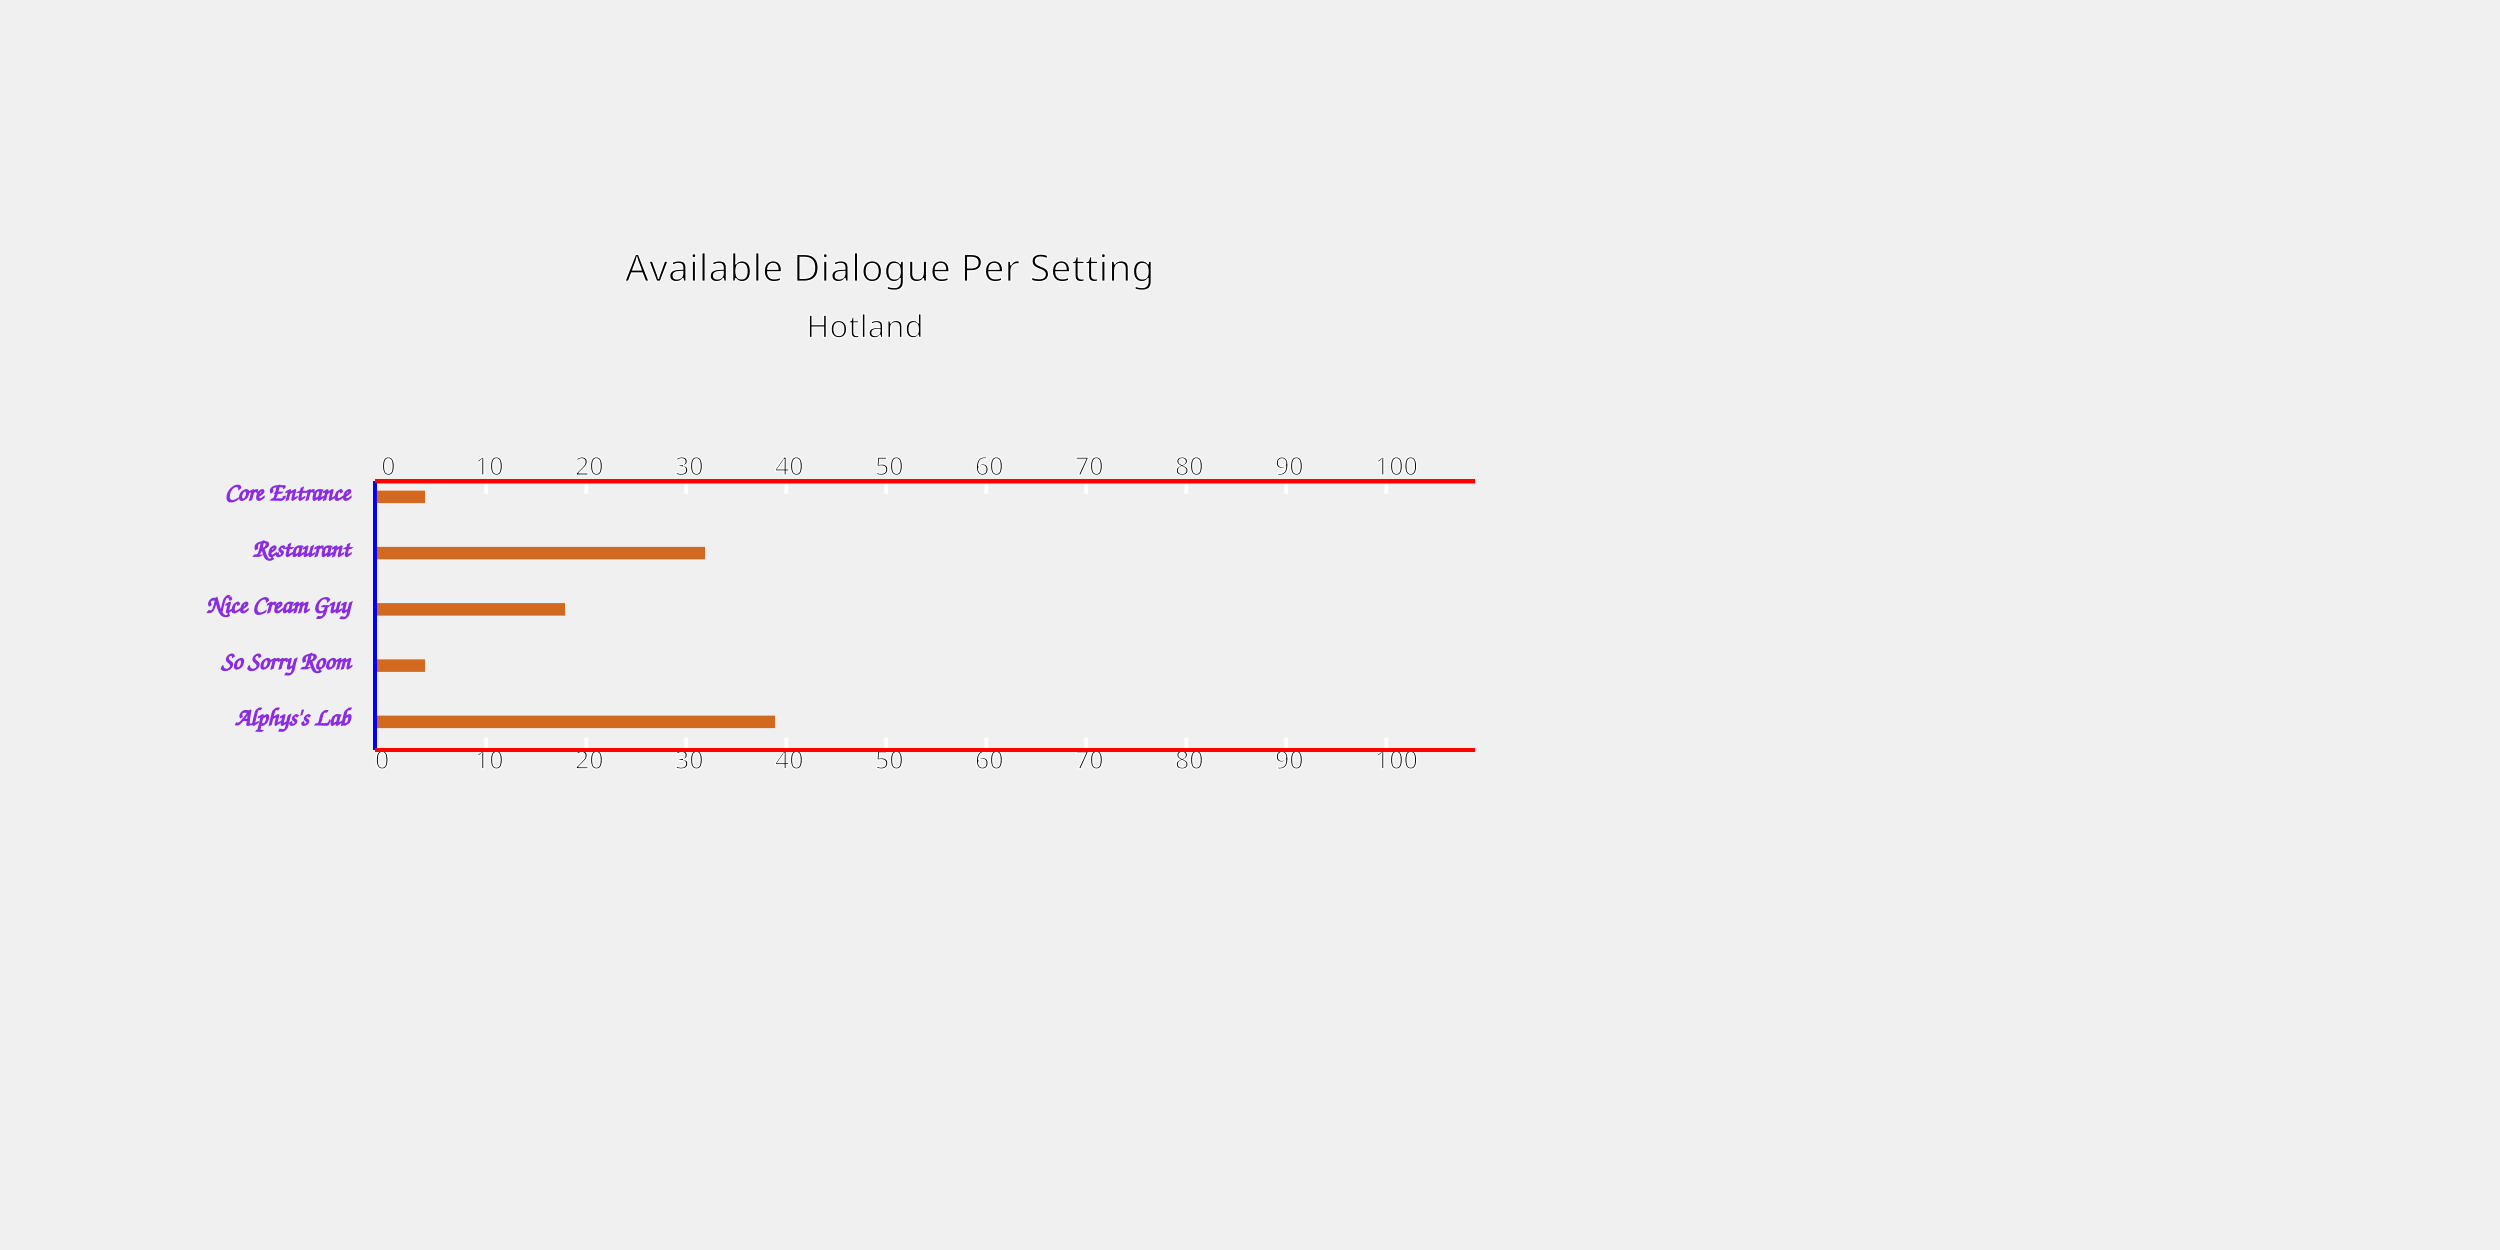
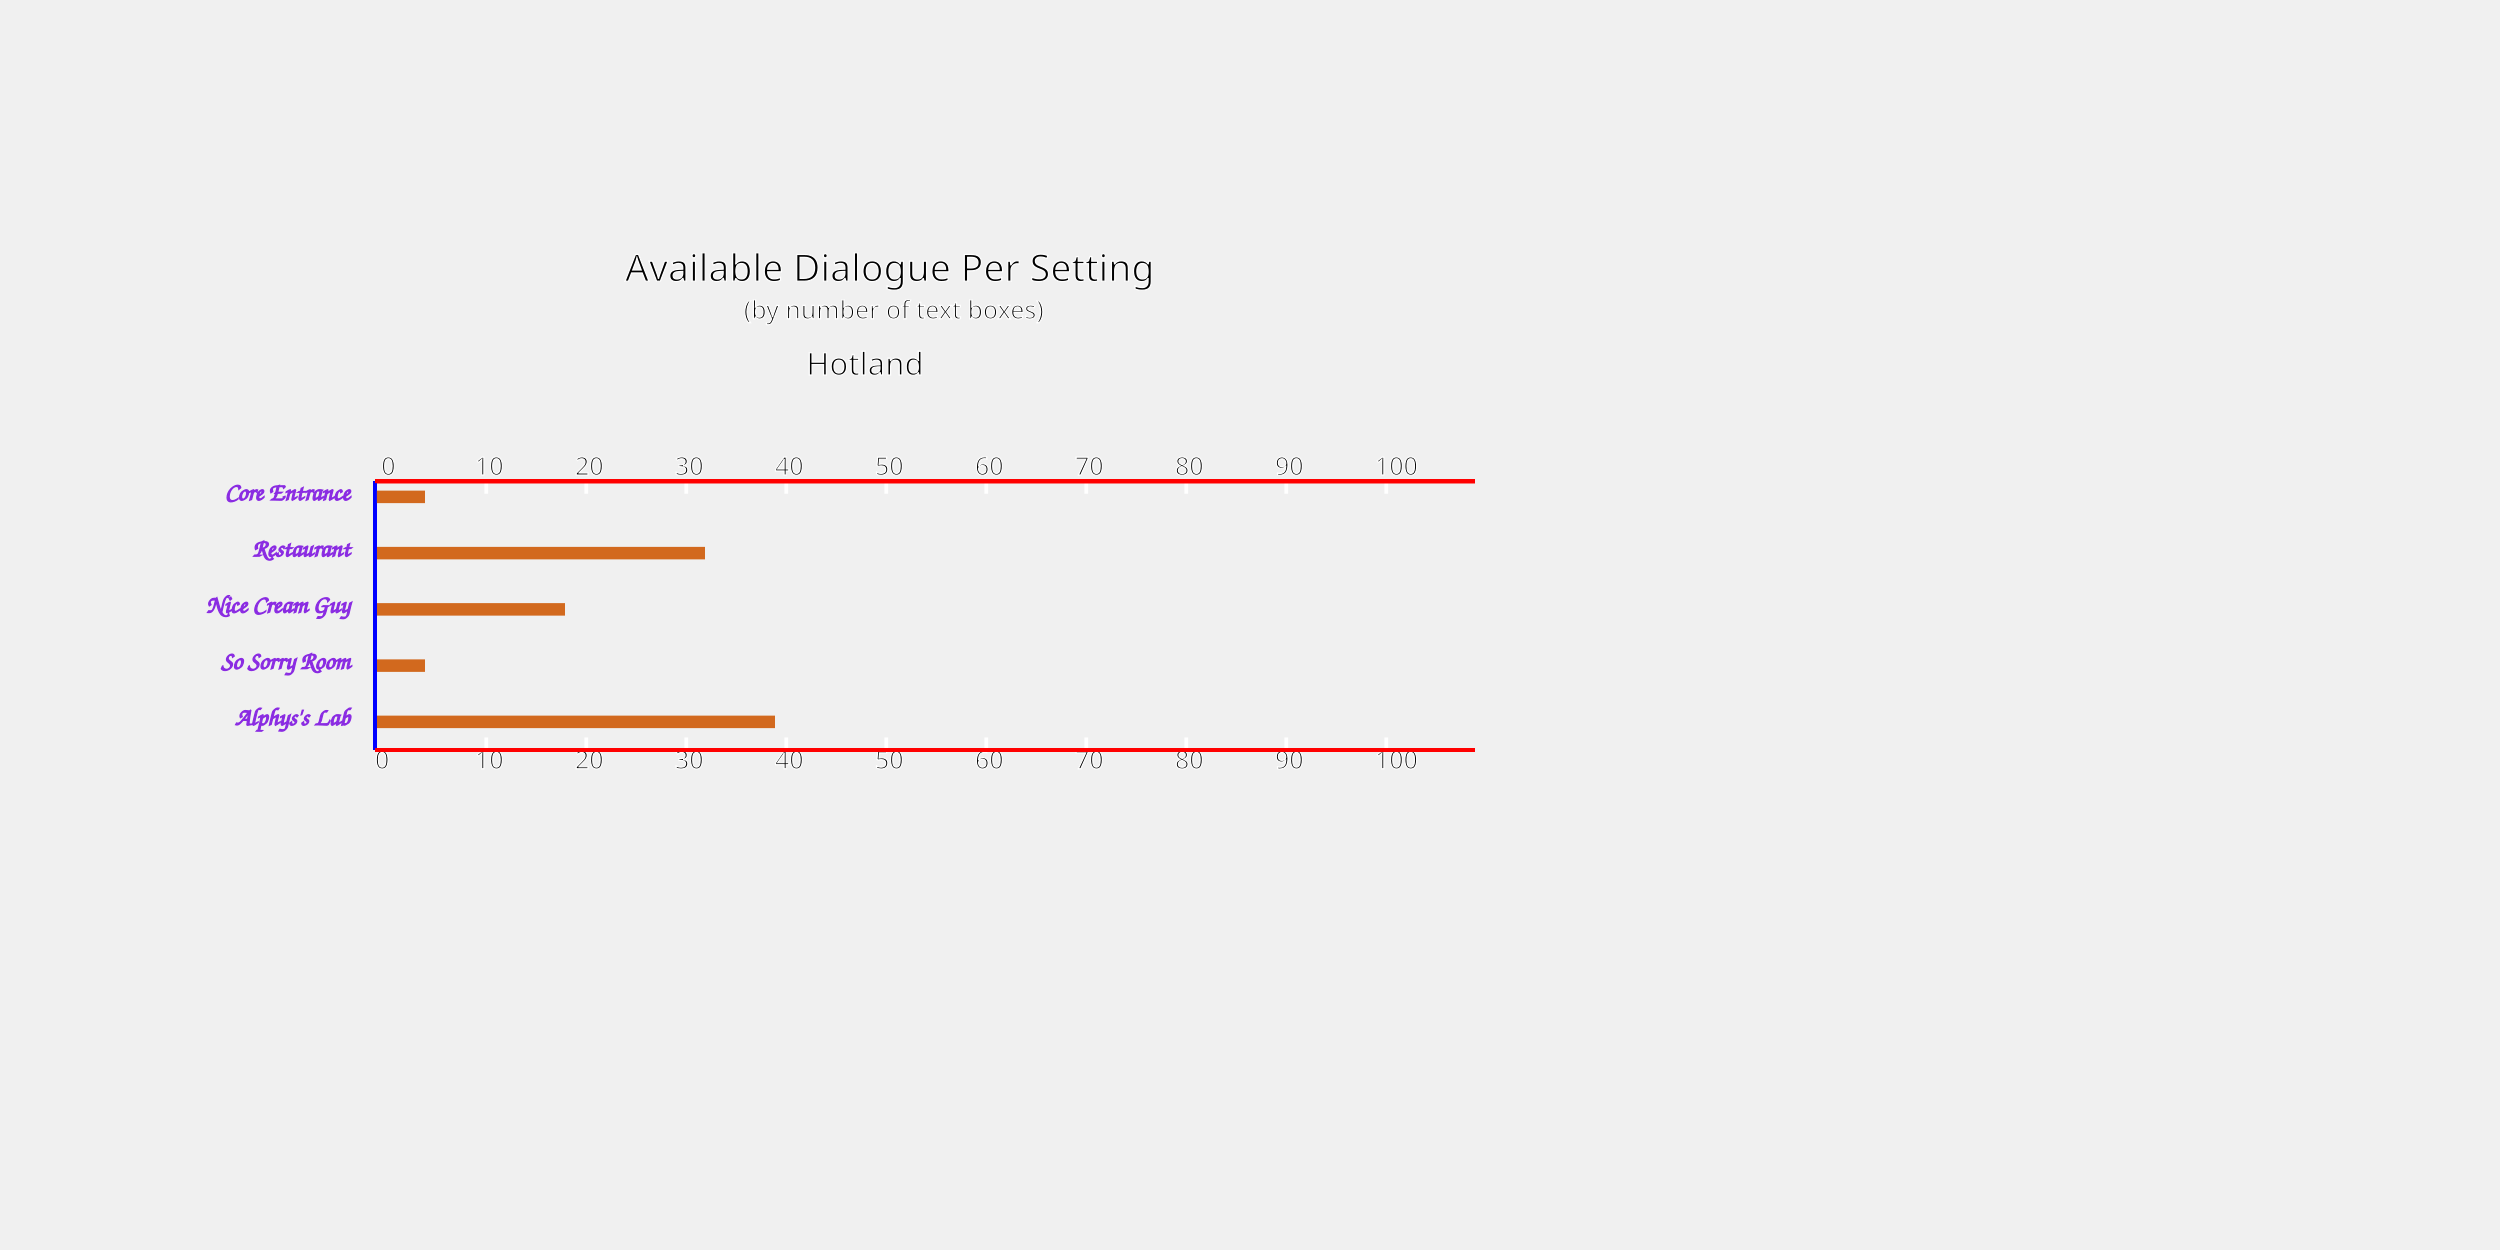
<svg xmlns="http://www.w3.org/2000/svg" width="2000" height="1000" style="background-color: black;">
  <g transform="translate(300, 600)">
    <text x="0" y="15" font-size="20" font-family="papyrus" stroke="white">0</text>
    <text x="80" y="15" font-size="20" font-family="papyrus" stroke="white">10</text>
    <line x1="89" x2="89" y1="0" y2="-10" stroke-width="3" stroke="white" />
    <text x="160" y="15" font-size="20" font-family="papyrus" stroke="white">20</text>
    <line x1="169" x2="169" y1="0" y2="-10" stroke-width="3" stroke="white" />
    <text x="240" y="15" font-size="20" font-family="papyrus" stroke="white">30</text>
    <line x1="249" x2="249" y1="0" y2="-10" stroke-width="3" stroke="white" />
    <text x="320" y="15" font-size="20" font-family="papyrus" stroke="white">40</text>
    <line x1="329" x2="329" y1="0" y2="-10" stroke-width="3" stroke="white" />
    <text x="400" y="15" font-size="20" font-family="papyrus" stroke="white">50</text>
    <line x1="409" x2="409" y1="0" y2="-10" stroke-width="3" stroke="white" />
    <text x="480" y="15" font-size="20" font-family="papyrus" stroke="white">60</text>
    <line x1="489" x2="489" y1="0" y2="-10" stroke-width="3" stroke="white" />
    <text x="560" y="15" font-size="20" font-family="papyrus" stroke="white">70</text>
    <line x1="569" x2="569" y1="0" y2="-10" stroke-width="3" stroke="white" />
    <text x="640" y="15" font-size="20" font-family="papyrus" stroke="white">80</text>
    <line x1="649" x2="649" y1="0" y2="-10" stroke-width="3" stroke="white" />
    <text x="720" y="15" font-size="20" font-family="papyrus" stroke="white">90</text>
    <line x1="729" x2="729" y1="0" y2="-10" stroke-width="3" stroke="white" />
    <text x="800" y="15" font-size="20" font-family="papyrus" stroke="white">100</text>
    <line x1="809" x2="809" y1="0" y2="-10" stroke-width="3" stroke="white" />
    <text x="5" y="-220" font-size="20" font-family="papyrus" stroke="white">0</text>
    <text x="80" y="-220" font-size="20" font-family="papyrus" stroke="white">10</text>
    <line x1="89" x2="89" y1="-205" y2="-215" stroke-width="3" stroke="white" />
    <text x="160" y="-220" font-size="20" font-family="papyrus" stroke="white">20</text>
    <line x1="169" x2="169" y1="-205" y2="-215" stroke-width="3" stroke="white" />
    <text x="240" y="-220" font-size="20" font-family="papyrus" stroke="white">30</text>
    <line x1="249" x2="249" y1="-205" y2="-215" stroke-width="3" stroke="white" />
    <text x="320" y="-220" font-size="20" font-family="papyrus" stroke="white">40</text>
    <line x1="329" x2="329" y1="-205" y2="-215" stroke-width="3" stroke="white" />
    <text x="400" y="-220" font-size="20" font-family="papyrus" stroke="white">50</text>
    <line x1="409" x2="409" y1="-205" y2="-215" stroke-width="3" stroke="white" />
    <text x="480" y="-220" font-size="20" font-family="papyrus" stroke="white">60</text>
    <line x1="489" x2="489" y1="-205" y2="-215" stroke-width="3" stroke="white" />
    <text x="560" y="-220" font-size="20" font-family="papyrus" stroke="white">70</text>
    <line x1="569" x2="569" y1="-205" y2="-215" stroke-width="3" stroke="white" />
    <text x="640" y="-220" font-size="20" font-family="papyrus" stroke="white">80</text>
    <line x1="649" x2="649" y1="-205" y2="-215" stroke-width="3" stroke="white" />
    <text x="720" y="-220" font-size="20" font-family="papyrus" stroke="white">90</text>
    <line x1="729" x2="729" y1="-205" y2="-215" stroke-width="3" stroke="white" />
    <text x="800" y="-220" font-size="20" font-family="papyrus" stroke="white">100</text>
    <line x1="809" x2="809" y1="-205" y2="-215" stroke-width="3" stroke="white" />
    <text x="200" y="-375" stroke="white" font-size="30" font-family="papyrus">Available
-                     Dialogue Per Setting</text>
-     <text x="345" y="-330" stroke="white" font-size="25" font-family="papyrus">Hotland</text>
+             Dialogue Per Setting</text>
+     <text x="295" y="-345" stroke="white" font-size="20" font-family="papyrus">(by number of text boxes)</text>
+     <text x="345" y="-300" stroke="white" font-size="25" font-family="papyrus">Hotland</text>
    <g>
      <text x="-20" y="-20" fill="blueviolet" text-anchor="end" font-size="20" font-family="comic sans Ms" stroke="blueviolet">Alphys's Lab</text>
      <line x1="0" x2="320" y1="-22.5" y2="-22.5" stroke="chocolate" stroke-width="10" />
    </g>
    <line x1="0" y1="0" x2="0" y2="-215" stroke-width="3" stroke="blue" />
    <line x1="0" y1="0" x2="880" y2="0" stroke-width="3" stroke="red" />
    <line x1="0" y1="-215" x2="880" y2="-215" stroke-width="3" stroke="red" />
    <g>
      <text x="-20" y="-65" fill="blueviolet" text-anchor="end" font-size="20" font-family="comic sans Ms" stroke="blueviolet">So Sorry Room</text>
      <line x1="0" x2="40" y1="-67.5" y2="-67.5" stroke="chocolate" stroke-width="10" />
    </g>
    <line x1="0" y1="0" x2="0" y2="-215" stroke-width="3" stroke="blue" />
    <line x1="0" y1="0" x2="880" y2="0" stroke-width="3" stroke="red" />
    <line x1="0" y1="-215" x2="880" y2="-215" stroke-width="3" stroke="red" />
    <g>
      <text x="-20" y="-110" fill="blueviolet" text-anchor="end" font-size="20" font-family="comic sans Ms" stroke="blueviolet">Nice Cream Guy</text>
      <line x1="0" x2="152" y1="-112.5" y2="-112.5" stroke="chocolate" stroke-width="10" />
    </g>
    <line x1="0" y1="0" x2="0" y2="-215" stroke-width="3" stroke="blue" />
    <line x1="0" y1="0" x2="880" y2="0" stroke-width="3" stroke="red" />
    <line x1="0" y1="-215" x2="880" y2="-215" stroke-width="3" stroke="red" />
    <g>
      <text x="-20" y="-155" fill="blueviolet" text-anchor="end" font-size="20" font-family="comic sans Ms" stroke="blueviolet">Restaurant</text>
      <line x1="0" x2="264" y1="-157.5" y2="-157.5" stroke="chocolate" stroke-width="10" />
    </g>
    <line x1="0" y1="0" x2="0" y2="-215" stroke-width="3" stroke="blue" />
    <line x1="0" y1="0" x2="880" y2="0" stroke-width="3" stroke="red" />
    <line x1="0" y1="-215" x2="880" y2="-215" stroke-width="3" stroke="red" />
    <g>
      <text x="-20" y="-200" fill="blueviolet" text-anchor="end" font-size="20" font-family="comic sans Ms" stroke="blueviolet">Core Entrance</text>
      <line x1="0" x2="40" y1="-202.5" y2="-202.5" stroke="chocolate" stroke-width="10" />
    </g>
    <line x1="0" y1="0" x2="0" y2="-215" stroke-width="3" stroke="blue" />
    <line x1="0" y1="0" x2="880" y2="0" stroke-width="3" stroke="red" />
    <line x1="0" y1="-215" x2="880" y2="-215" stroke-width="3" stroke="red" />
  </g>
</svg>
